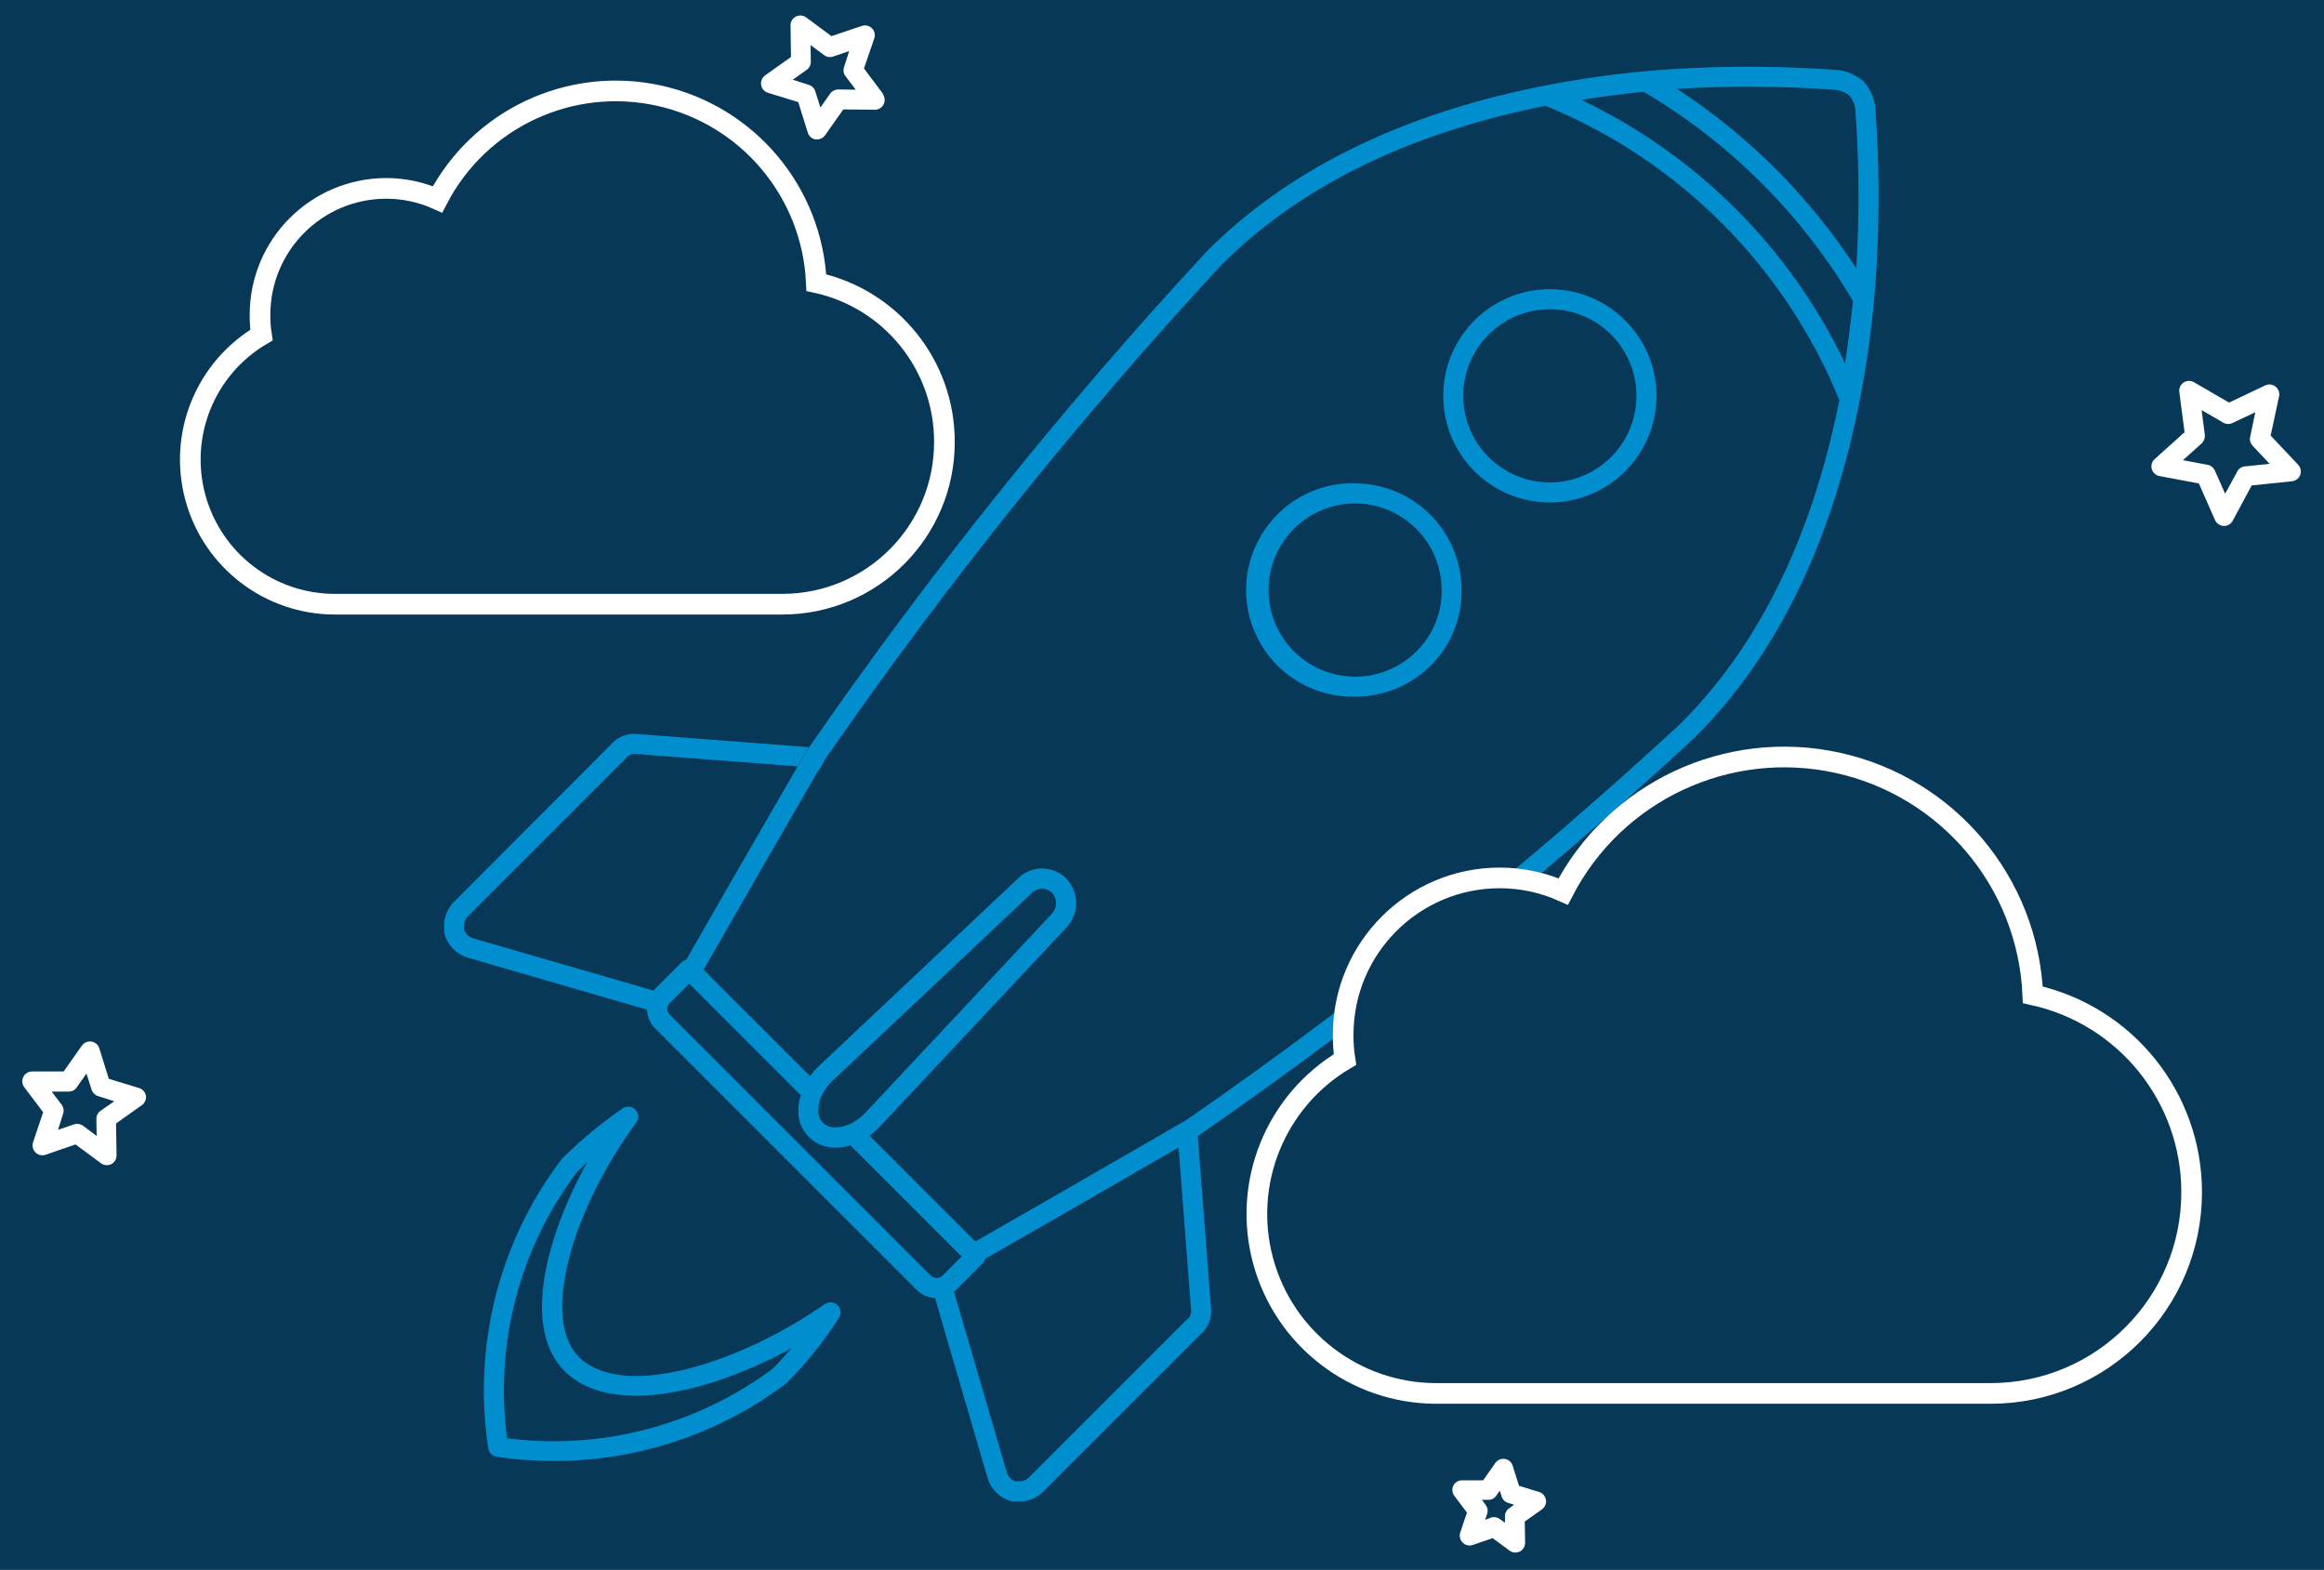
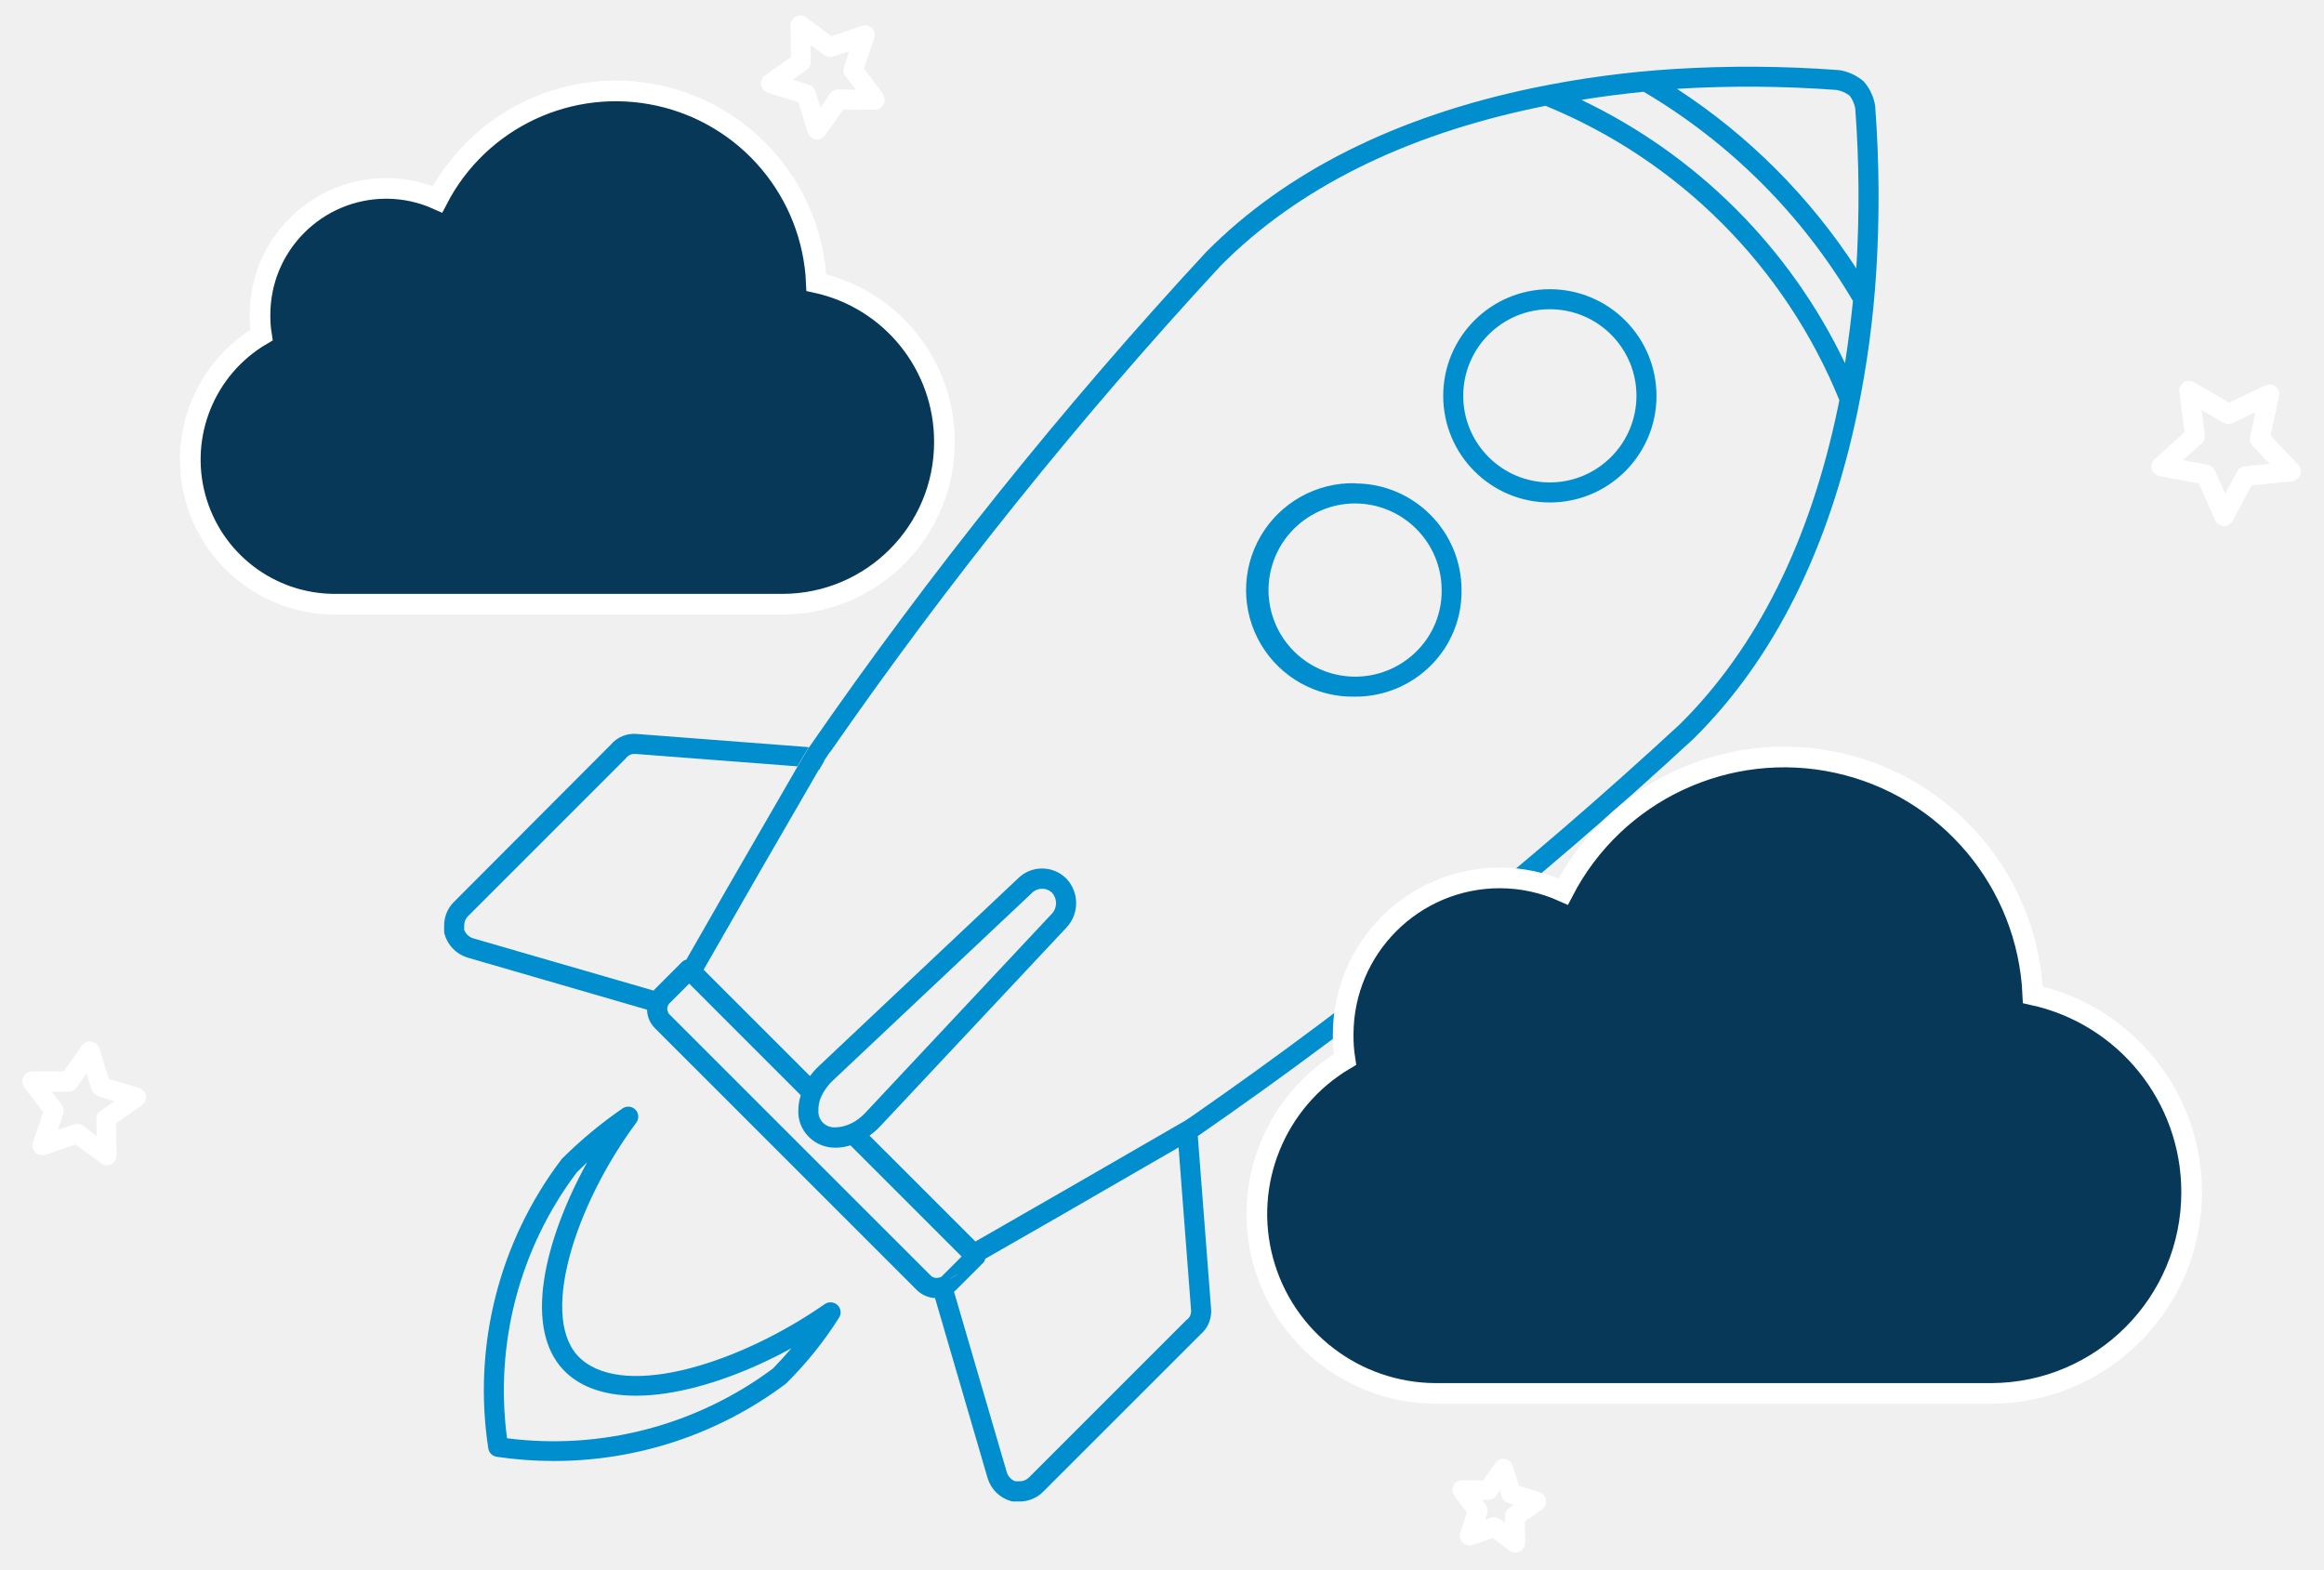
<svg xmlns="http://www.w3.org/2000/svg" id="Layer_1" data-name="Layer 1" viewBox="0 0 450 304">
  <defs>
    <style>.cls-1,
    .cls-4,.cls-5{fill:#073857;}
    .cls-2{fill:#fff;}
    .cls-3{fill:#008ecf;}
    .cls-4{stroke:#fff;stroke-miterlimit:10;stroke-width:4px;}
    .cls-5{stroke:#fff;stroke-miterlimit:10;stroke-width:4px;}
    .cls-3 {
      animation: 1500ms linear 0s infinite normal forwards running cls-3;
      transform-box: fill-box;
      transform-origin: 50% 50%;
      transform: translateX(0px) translateY(0px);
    }
    @keyframes cls-3 {
      0% {
        transform: translateX(0px) translateY(0px);
      }
      25% {
        transform: translateX(0px) translateY(4px);
      }
      50% {
        transform: translateX(0px) translateY(8px);
      }
      100% {
        transform: translateX(0px) translateY(0px);
      }
    }
    .cls-4 {
      animation: 3000ms linear 0s infinite normal forwards running cls-4;
      transform-box: fill-box;
      transform-origin: 50% 50%;
      transform: translateX(0px) translateY(0px);
    }
    @keyframes cls-4 {
      0% {
        transform: translateX(0) translateY(0px);
      }
      20% {
        transform: translateX(0) translateY(1px);
      }
      40% {
        transform: translateX(0) translateY(2px);
      }
      60% {
        transform: translateX(0) translateY(3px);
      }
      80% {
        transform: translateX(0) translateY(2px);
      }
      90% {
        transform: translateX(0) translateY(1px);
      }
      100% {
        transform: translateX(0) translateY(0px);
      }
    }
    .cls-5 {
      animation: 3000ms linear -0.5s infinite normal forwards running cls-5;
      transform-box: fill-box;
      transform-origin: 50% 50%;
      transform: translateX(0px) translateY(0px);
    }
    @keyframes cls-5 {
       0% {
        transform: translateX(0) translateY(0px);
      }
      20% {
        transform: translateX(0) translateY(1px);
      }
      40% {
        transform: translateX(0) translateY(2px);
      }
      60% {
        transform: translateX(0) translateY(3px);
      }
      80% {
        transform: translateX(0) translateY(2px);
      }
      90% {
        transform: translateX(0) translateY(1px);
      }
      100% {
        transform: translateX(0) translateY(0px);
      }
    }
    </style>
  </defs>
-   <rect class="cls-1" width="450" height="304" />
+   <rect fill="none" width="450" height="304" />
  <path class="cls-2" d="M165.16,13.62l2.28-6.77-6.76,2.31L155,4.9l.11,7.14-5.82,4.14,6.82,2.1,2.14,6.81,4.11-5.84,7.13.08Zm-4.41,4.54-1.89,2.68-1-3.13a1.87,1.87,0,0,0-1.25-1.25l-3.14-1,2.68-1.9A1.89,1.89,0,0,0,157,12l-.05-3.27,2.63,1.95a1.89,1.89,0,0,0,1.75.27l3.1-1.06-1,3.11a1.89,1.89,0,0,0,.28,1.75l2,2.62-3.27,0A1.94,1.94,0,0,0,160.75,18.16Zm10.22,0-3.68-4.91,2-5.82a1.9,1.9,0,0,0-2.42-2.41L161,7l-4.93-3.65a1.9,1.9,0,0,0-3,1.55l.09,6.14-5,3.55a1.91,1.91,0,0,0,.54,3.38l5.87,1.8,1.83,5.86A1.91,1.91,0,0,0,157.91,27a1.36,1.36,0,0,0,.29,0,1.92,1.92,0,0,0,1.56-.81l3.53-5,6.13.06h0a1.9,1.9,0,0,0,1.53-3Zm-8.64-.84a1.94,1.94,0,0,0-1.58.81l-1.89,2.68-1-3.13a1.87,1.87,0,0,0-1.25-1.25l-3.14-1,2.68-1.9A1.89,1.89,0,0,0,157,12l-.05-3.27,2.63,1.95a1.89,1.89,0,0,0,1.75.27l3.1-1.06-1,3.11a1.89,1.89,0,0,0,.28,1.75l2,2.62ZM437.56,85l1.84-8.58-7.93,3.76-7.58-4.4L425,84.42l-6.53,5.86,8.62,1.62,3.54,8,4.21-7.7,8.72-.89Zm-2.9,5.38a1.89,1.89,0,0,0-1.48,1l-2.36,4.31-2-4.49a1.92,1.92,0,0,0-1.39-1.1l-4.83-.91,3.66-3.28a1.9,1.9,0,0,0,.62-1.66l-.63-4.87,4.25,2.47a1.91,1.91,0,0,0,1.77.07l4.43-2.1-1,4.8a1.9,1.9,0,0,0,.48,1.7l3.37,3.58ZM445,90l-5.33-5.65,1.63-7.6a1.91,1.91,0,0,0-2.68-2.12l-7,3.33-6.72-3.9A1.9,1.9,0,0,0,422,76l1,7.7-5.78,5.19a1.9,1.9,0,0,0,.91,3.29l7.64,1.44,3.14,7.1a1.92,1.92,0,0,0,1.66,1.13h.08a1.89,1.89,0,0,0,1.67-1L436,94l7.73-.8A1.9,1.9,0,0,0,445,90Zm-11.78,1.29-2.36,4.31-2-4.49a1.92,1.92,0,0,0-1.39-1.1l-4.83-.91,3.66-3.28a1.9,1.9,0,0,0,.62-1.66l-.63-4.87,4.25,2.47a1.91,1.91,0,0,0,1.77.07l4.43-2.1-1,4.8a1.9,1.9,0,0,0,.48,1.7l3.37,3.58-4.88.5A1.89,1.89,0,0,0,433.18,91.31ZM26.38,212.52l-6.82-2.1-2.15-6.8-4.1,5.84-7.13-.07,4.29,5.71L8.2,221.87,15,219.55l5.73,4.25-.11-7.14Zm-7.72,4.17.06,3.28L16.08,218a1.93,1.93,0,0,0-1.75-.27l-3.1,1.06,1-3.11A1.93,1.93,0,0,0,12,214l-2-2.62,3.28,0a1.81,1.81,0,0,0,1.57-.81l1.89-2.68,1,3.13A1.94,1.94,0,0,0,19,212.25l3.13,1-2.67,1.9A1.91,1.91,0,0,0,18.66,216.69Zm9.6-4.48a1.89,1.89,0,0,0-1.32-1.51l-5.87-1.8L19.23,203a1.91,1.91,0,0,0-3.38-.52l-3.52,5-6.14,0h0a1.91,1.91,0,0,0-1.53,3l3.69,4.9-1.95,5.82a1.91,1.91,0,0,0,2.43,2.41l5.8-2,4.93,3.65a1.89,1.89,0,0,0,1.13.37,2,2,0,0,0,.88-.21,1.91,1.91,0,0,0,1-1.72l-.1-6.14,5-3.56A1.9,1.9,0,0,0,28.26,212.21Zm-8.8,2.9a1.91,1.91,0,0,0-.8,1.58l.06,3.28L16.08,218a1.93,1.93,0,0,0-1.75-.27l-3.1,1.06,1-3.11A1.93,1.93,0,0,0,12,214l-2-2.62,3.28,0a1.81,1.81,0,0,0,1.57-.81l1.89-2.68,1,3.13A1.94,1.94,0,0,0,19,212.25l3.13,1Zm278,75.62-4.85-1.48-1.52-4.84-2.91,4.15-5.08-.05,3.05,4.06-1.61,4.81,4.8-1.65,4.08,3-.09-5.07Zm-5.23,1.4a1.89,1.89,0,0,0-.8,1.58l0,1.21-1-.72a1.93,1.93,0,0,0-1.75-.27l-1.15.39.39-1.15a1.9,1.9,0,0,0-.29-1.75l-.72-1h1.21a1.75,1.75,0,0,0,1.58-.81l.69-1,.37,1.16a1.88,1.88,0,0,0,1.25,1.25l1.16.35Zm7.11-1.7a1.91,1.91,0,0,0-1.32-1.52l-3.89-1.19-1.22-3.88a1.9,1.9,0,0,0-3.38-.53l-2.34,3.34-4.07,0h0a1.92,1.92,0,0,0-1.7,1,1.94,1.94,0,0,0,.18,2l2.45,3.25-1.3,3.86a1.91,1.91,0,0,0,2.43,2.41l3.85-1.32,3.27,2.42a1.9,1.9,0,0,0,1.13.38,2,2,0,0,0,.88-.21,1.94,1.94,0,0,0,1-1.73l-.07-4.07,3.32-2.36A1.9,1.9,0,0,0,299.35,290.43Zm-11.77,3.89.39-1.15a1.9,1.9,0,0,0-.29-1.75l-.72-1h1.21a1.75,1.75,0,0,0,1.58-.81l.69-1,.37,1.16a1.88,1.88,0,0,0,1.25,1.25l1.16.35-1,.71a1.89,1.89,0,0,0-.8,1.58l0,1.21-1-.72a1.93,1.93,0,0,0-1.75-.27Z" />
  <path class="cls-3" d="M162.16,252.71a2,2,0,0,0-2.45-.19c-16.21,11.32-38.28,18.42-47.14,10.7-8.49-7.4-1.35-29.68,10.65-45.85a1.94,1.94,0,0,0-2.65-2.75,84.88,84.88,0,0,0-11.71,9.72l-.18.21a74,74,0,0,0-14.13,55.93,1.93,1.93,0,0,0,1.64,1.62,76.29,76.29,0,0,0,11,.81A74.77,74.77,0,0,0,152.1,268l.21-.19a72.25,72.25,0,0,0,10.15-12.64A1.93,1.93,0,0,0,162.16,252.71ZM149.67,265a71,71,0,0,1-51.49,13.51A70.18,70.18,0,0,1,111.7,227c.66-.66,1.33-1.3,2-1.94-8.11,14.69-13,32.94-3.7,41.09,9,7.82,27.39,3.6,43.25-5.07Q151.55,263.06,149.67,265ZM184,247.58l.14.49,1.26-1.26Zm-3.66-.46-.34-.34a.38.38,0,0,0,0,.1l.45.45.13-.05A1.66,1.66,0,0,1,180.32,247.12Zm-49.13-54.45h.07a1.09,1.09,0,0,1,.08-.15Zm27.7-46v-.1c-.1.1-.1.19-.2.29l-1-.08-2.15-.16-1.07,1.86,2.14.16,1.66.13.32.32,1-1.74Zm-29.36,49.7a1,1,0,0,1-.16-.2.34.34,0,0,0-.05.12l.37.37.11,0Zm31-50.76a2,2,0,0,0-.94-.83,1.77,1.77,0,0,0-.55-.13,1.87,1.87,0,0,0-1.11.21l-1.33-.1-.22.32-.08.13-.82,1.41-1.07,1.86,2.14.16,1.66.13.32.32,1-1.74.08-.13c.34-.5.69-1,1-1.49Zm101.83-52a20.65,20.65,0,1,0,0,41.29h.1a20.61,20.61,0,0,0,14.63-6.11A20.21,20.21,0,0,0,283,114.25,20.66,20.66,0,0,0,262.4,93.61Zm0,3.88a16.79,16.79,0,0,1,16.77,16.78,16.43,16.43,0,0,1-4.79,11.79,16.79,16.79,0,1,1-12-28.57ZM300.1,56a20.65,20.65,0,1,0,20.65,20.65A20.67,20.67,0,0,0,300.1,56Zm0,37.42a16.77,16.77,0,1,1,16.77-16.77A16.8,16.8,0,0,1,300.1,93.42Zm0-37.42a20.65,20.65,0,1,0,20.65,20.65A20.67,20.67,0,0,0,300.1,56Zm0,37.42a16.77,16.77,0,1,1,16.77-16.77A16.8,16.8,0,0,1,300.1,93.42Zm-37.7.19a20.65,20.65,0,1,0,0,41.29h.1a20.61,20.61,0,0,0,14.63-6.11A20.21,20.21,0,0,0,283,114.25,20.66,20.66,0,0,0,262.4,93.61Zm0,3.88a16.79,16.79,0,0,1,16.77,16.78,16.43,16.43,0,0,1-4.79,11.79,16.79,16.79,0,1,1-12-28.57Zm0-3.88a20.65,20.65,0,1,0,0,41.29h.1a20.61,20.61,0,0,0,14.63-6.11A20.21,20.21,0,0,0,283,114.25,20.66,20.66,0,0,0,262.4,93.61Zm0,3.88a16.79,16.79,0,0,1,16.77,16.78,16.43,16.43,0,0,1-4.79,11.79,16.79,16.79,0,1,1-12-28.57ZM300.1,56a20.65,20.65,0,1,0,20.65,20.65A20.67,20.67,0,0,0,300.1,56Zm0,37.42a16.77,16.77,0,1,1,16.77-16.77A16.8,16.8,0,0,1,300.1,93.42Zm0-37.42a20.65,20.65,0,1,0,20.65,20.65A20.67,20.67,0,0,0,300.1,56Zm0,37.42a16.77,16.77,0,1,1,16.77-16.77A16.8,16.8,0,0,1,300.1,93.42Zm-37.7.19a20.65,20.65,0,1,0,0,41.29h.1a20.61,20.61,0,0,0,14.63-6.11A20.21,20.21,0,0,0,283,114.25,20.66,20.66,0,0,0,262.4,93.61Zm0,3.88a16.79,16.79,0,0,1,16.77,16.78,16.43,16.43,0,0,1-4.79,11.79,16.79,16.79,0,1,1-12-28.57Zm0-3.88a20.65,20.65,0,1,0,0,41.29h.1a20.61,20.61,0,0,0,14.63-6.11A20.21,20.21,0,0,0,283,114.25,20.66,20.66,0,0,0,262.4,93.61Zm0,3.88a16.79,16.79,0,0,1,16.77,16.78,16.43,16.43,0,0,1-4.79,11.79,16.79,16.79,0,1,1-12-28.57ZM300.1,56a20.65,20.65,0,1,0,20.65,20.65A20.67,20.67,0,0,0,300.1,56Zm0,37.42a16.77,16.77,0,1,1,16.77-16.77A16.8,16.8,0,0,1,300.1,93.42Zm0-37.42a20.65,20.65,0,1,0,20.65,20.65A20.67,20.67,0,0,0,300.1,56Zm0,37.42a16.77,16.77,0,1,1,16.77-16.77A16.8,16.8,0,0,1,300.1,93.42Zm-37.7.19a20.65,20.65,0,1,0,0,41.29h.1a20.61,20.61,0,0,0,14.63-6.11A20.21,20.21,0,0,0,283,114.25,20.66,20.66,0,0,0,262.4,93.61Zm0,3.88a16.79,16.79,0,0,1,16.77,16.78,16.43,16.43,0,0,1-4.79,11.79,16.79,16.79,0,1,1-12-28.57Zm0-3.88a20.65,20.65,0,1,0,0,41.29h.1a20.61,20.61,0,0,0,14.63-6.11A20.21,20.21,0,0,0,283,114.25,20.66,20.66,0,0,0,262.4,93.61Zm0,3.88a16.79,16.79,0,0,1,16.77,16.78,16.43,16.43,0,0,1-4.79,11.79,16.79,16.79,0,1,1-12-28.57ZM300.1,56a20.65,20.65,0,1,0,20.65,20.65A20.67,20.67,0,0,0,300.1,56Zm0,37.42a16.77,16.77,0,1,1,16.77-16.77A16.8,16.8,0,0,1,300.1,93.42Zm0-37.42a20.65,20.65,0,1,0,20.65,20.65A20.67,20.67,0,0,0,300.1,56Zm0,37.42a16.77,16.77,0,1,1,16.77-16.77A16.8,16.8,0,0,1,300.1,93.42Zm-37.7.19a20.65,20.65,0,1,0,0,41.29h.1a20.61,20.61,0,0,0,14.63-6.11A20.21,20.21,0,0,0,283,114.25,20.66,20.66,0,0,0,262.4,93.61Zm0,3.88a16.79,16.79,0,0,1,16.77,16.78,16.43,16.43,0,0,1-4.79,11.79,16.79,16.79,0,1,1-12-28.57Zm0-3.88a20.65,20.65,0,1,0,0,41.29h.1a20.61,20.61,0,0,0,14.63-6.11A20.21,20.21,0,0,0,283,114.25,20.66,20.66,0,0,0,262.4,93.61Zm0,3.88a16.79,16.79,0,0,1,16.77,16.78,16.43,16.43,0,0,1-4.79,11.79,16.79,16.79,0,1,1-12-28.57ZM300.1,56a20.65,20.65,0,1,0,20.65,20.65A20.67,20.67,0,0,0,300.1,56Zm0,37.42a16.77,16.77,0,1,1,16.77-16.77A16.8,16.8,0,0,1,300.1,93.42Zm0-37.42a20.65,20.65,0,1,0,20.65,20.65A20.67,20.67,0,0,0,300.1,56Zm0,37.42a16.77,16.77,0,1,1,16.77-16.77A16.8,16.8,0,0,1,300.1,93.42Zm-37.7.19a20.65,20.65,0,1,0,0,41.29h.1a20.61,20.61,0,0,0,14.63-6.11A20.21,20.21,0,0,0,283,114.25,20.66,20.66,0,0,0,262.4,93.61Zm0,3.88a16.79,16.79,0,0,1,16.77,16.78,16.43,16.43,0,0,1-4.79,11.79,16.79,16.79,0,1,1-12-28.57Zm0-3.88a20.65,20.65,0,1,0,0,41.29h.1a20.61,20.61,0,0,0,14.63-6.11A20.21,20.21,0,0,0,283,114.25,20.66,20.66,0,0,0,262.4,93.61Zm0,3.88a16.79,16.79,0,0,1,16.77,16.78,16.43,16.43,0,0,1-4.79,11.79,16.79,16.79,0,1,1-12-28.57ZM300.1,56a20.65,20.65,0,1,0,20.65,20.65A20.67,20.67,0,0,0,300.1,56Zm0,37.42a16.77,16.77,0,1,1,16.77-16.77A16.8,16.8,0,0,1,300.1,93.42Zm0-37.42a20.65,20.65,0,1,0,20.65,20.65A20.67,20.67,0,0,0,300.1,56Zm0,37.42a16.77,16.77,0,1,1,16.77-16.77A16.8,16.8,0,0,1,300.1,93.42Zm-37.7.19a20.65,20.65,0,1,0,0,41.29h.1a20.61,20.61,0,0,0,14.63-6.11A20.21,20.21,0,0,0,283,114.25,20.66,20.66,0,0,0,262.4,93.61Zm0,3.88a16.79,16.79,0,0,1,16.77,16.78,16.43,16.43,0,0,1-4.79,11.79,16.79,16.79,0,1,1-12-28.57Zm0-3.88a20.65,20.65,0,1,0,0,41.29h.1a20.61,20.61,0,0,0,14.63-6.11A20.21,20.21,0,0,0,283,114.25,20.66,20.66,0,0,0,262.4,93.61Zm0,3.88a16.79,16.79,0,0,1,16.77,16.78,16.43,16.43,0,0,1-4.79,11.79,16.79,16.79,0,1,1-12-28.57ZM300.1,56a20.65,20.65,0,1,0,20.65,20.65A20.67,20.67,0,0,0,300.1,56Zm0,37.42a16.77,16.77,0,1,1,16.77-16.77A16.8,16.8,0,0,1,300.1,93.42Zm0-37.42a20.65,20.65,0,1,0,20.65,20.65A20.67,20.67,0,0,0,300.1,56Zm0,37.42a16.77,16.77,0,1,1,16.77-16.77A16.8,16.8,0,0,1,300.1,93.42Zm-37.7.19a20.65,20.65,0,1,0,0,41.29h.1a20.61,20.61,0,0,0,14.63-6.11A20.21,20.21,0,0,0,283,114.25,20.66,20.66,0,0,0,262.4,93.61Zm0,3.88a16.79,16.79,0,0,1,16.77,16.78,16.43,16.43,0,0,1-4.79,11.79,16.79,16.79,0,1,1-12-28.57Zm0-3.88a20.65,20.65,0,1,0,0,41.29h.1a20.61,20.61,0,0,0,14.63-6.11A20.21,20.21,0,0,0,283,114.25,20.66,20.66,0,0,0,262.4,93.61Zm0,3.88a16.79,16.79,0,0,1,16.77,16.78,16.43,16.43,0,0,1-4.79,11.79,16.79,16.79,0,1,1-12-28.57ZM300.1,56a20.65,20.65,0,1,0,20.65,20.65A20.67,20.67,0,0,0,300.1,56Zm0,37.42a16.77,16.77,0,1,1,16.77-16.77A16.8,16.8,0,0,1,300.1,93.42Zm0-37.42a20.65,20.65,0,1,0,20.65,20.65A20.67,20.67,0,0,0,300.1,56Zm0,37.42a16.77,16.77,0,1,1,16.77-16.77A16.8,16.8,0,0,1,300.1,93.42Zm-37.7.19a20.65,20.65,0,1,0,0,41.29h.1a20.61,20.61,0,0,0,14.63-6.11A20.21,20.21,0,0,0,283,114.25,20.66,20.66,0,0,0,262.4,93.61Zm0,3.88a16.79,16.79,0,0,1,16.77,16.78,16.43,16.43,0,0,1-4.79,11.79,16.79,16.79,0,1,1-12-28.57Zm0-3.88a20.65,20.65,0,1,0,0,41.29h.1a20.61,20.61,0,0,0,14.63-6.11A20.21,20.21,0,0,0,283,114.25,20.66,20.66,0,0,0,262.4,93.61Zm0,3.88a16.79,16.79,0,0,1,16.77,16.78,16.43,16.43,0,0,1-4.79,11.79,16.79,16.79,0,1,1-12-28.57ZM300.1,56a20.65,20.65,0,1,0,20.65,20.65A20.67,20.67,0,0,0,300.1,56Zm0,37.42a16.77,16.77,0,1,1,16.77-16.77A16.8,16.8,0,0,1,300.1,93.42Zm0-37.42a20.65,20.65,0,1,0,20.65,20.65A20.67,20.67,0,0,0,300.1,56Zm0,37.42a16.77,16.77,0,1,1,16.77-16.77A16.8,16.8,0,0,1,300.1,93.42Zm-37.7.19a20.65,20.65,0,1,0,0,41.29h.1a20.61,20.61,0,0,0,14.63-6.11A20.21,20.21,0,0,0,283,114.25,20.66,20.66,0,0,0,262.4,93.61Zm0,3.88a16.79,16.79,0,0,1,16.77,16.78,16.43,16.43,0,0,1-4.79,11.79,16.79,16.79,0,1,1-12-28.57Zm0-3.88a20.65,20.65,0,1,0,0,41.29h.1a20.61,20.61,0,0,0,14.63-6.11A20.21,20.21,0,0,0,283,114.25,20.66,20.66,0,0,0,262.4,93.61Zm0,3.88a16.79,16.79,0,0,1,16.77,16.78,16.43,16.43,0,0,1-4.79,11.79,16.79,16.79,0,1,1-12-28.57ZM300.1,56a20.65,20.65,0,1,0,20.65,20.65A20.67,20.67,0,0,0,300.1,56Zm0,37.42a16.77,16.77,0,1,1,16.77-16.77A16.8,16.8,0,0,1,300.1,93.42Zm0-37.42a20.65,20.65,0,1,0,20.65,20.65A20.67,20.67,0,0,0,300.1,56Zm0,37.42a16.77,16.77,0,1,1,16.77-16.77A16.8,16.8,0,0,1,300.1,93.42Zm-37.7.19a20.65,20.65,0,1,0,0,41.29h.1a20.61,20.61,0,0,0,14.63-6.11A20.21,20.21,0,0,0,283,114.25,20.66,20.66,0,0,0,262.4,93.61Zm0,3.88a16.79,16.79,0,0,1,16.77,16.78,16.43,16.43,0,0,1-4.79,11.79,16.79,16.79,0,1,1-12-28.57Zm0-3.88a20.65,20.65,0,1,0,0,41.29h.1a20.61,20.61,0,0,0,14.63-6.11A20.21,20.21,0,0,0,283,114.25,20.66,20.66,0,0,0,262.4,93.61Zm0,3.88a16.79,16.79,0,0,1,16.77,16.78,16.43,16.43,0,0,1-4.79,11.79,16.79,16.79,0,1,1-12-28.57ZM300.1,56a20.65,20.65,0,1,0,20.65,20.65A20.67,20.67,0,0,0,300.1,56Zm0,37.42a16.77,16.77,0,1,1,16.77-16.77A16.8,16.8,0,0,1,300.1,93.42Zm0-37.42a20.65,20.65,0,1,0,20.65,20.65A20.67,20.67,0,0,0,300.1,56Zm0,37.42a16.77,16.77,0,1,1,16.77-16.77A16.8,16.8,0,0,1,300.1,93.42Zm-37.7.19a20.65,20.65,0,1,0,0,41.29h.1a20.61,20.61,0,0,0,14.63-6.11A20.21,20.21,0,0,0,283,114.25,20.66,20.66,0,0,0,262.4,93.61Zm0,3.88a16.79,16.79,0,0,1,16.77,16.78,16.43,16.43,0,0,1-4.79,11.79,16.79,16.79,0,1,1-12-28.57Zm0-3.88a20.65,20.65,0,1,0,0,41.29h.1a20.61,20.61,0,0,0,14.63-6.11A20.21,20.21,0,0,0,283,114.25,20.66,20.66,0,0,0,262.4,93.61Zm0,3.88a16.79,16.79,0,0,1,16.77,16.78,16.43,16.43,0,0,1-4.79,11.79,16.79,16.79,0,1,1-12-28.57ZM300.1,56a20.65,20.65,0,1,0,20.65,20.65A20.67,20.67,0,0,0,300.1,56Zm0,37.42a16.77,16.77,0,1,1,16.77-16.77A16.8,16.8,0,0,1,300.1,93.42ZM160.57,145.57a2,2,0,0,0-.94-.83,1.77,1.77,0,0,0-.55-.13L158,146.14l-.34.6c-.25.42-.62,1-1.08,1.86l1.66.13.32.32,1-1.74.08-.13c.34-.5.69-1,1-1.49Zm101.83-52a20.65,20.65,0,1,0,0,41.29h.1a20.61,20.61,0,0,0,14.63-6.11A20.21,20.21,0,0,0,283,114.25,20.66,20.66,0,0,0,262.4,93.61Zm0,3.88a16.79,16.79,0,0,1,16.77,16.78,16.43,16.43,0,0,1-4.79,11.79,16.79,16.79,0,1,1-12-28.57ZM300.1,56a20.65,20.65,0,1,0,20.65,20.65A20.67,20.67,0,0,0,300.1,56Zm0,37.42a16.77,16.77,0,1,1,16.77-16.77A16.8,16.8,0,0,1,300.1,93.42Zm0-37.42a20.65,20.65,0,1,0,20.65,20.65A20.67,20.67,0,0,0,300.1,56Zm0,37.42a16.77,16.77,0,1,1,16.77-16.77A16.8,16.8,0,0,1,300.1,93.42Zm-37.7.19a20.65,20.65,0,1,0,0,41.29h.1a20.61,20.61,0,0,0,14.63-6.11A20.21,20.21,0,0,0,283,114.25,20.66,20.66,0,0,0,262.4,93.61Zm0,3.88a16.79,16.79,0,0,1,16.77,16.78,16.43,16.43,0,0,1-4.79,11.79,16.79,16.79,0,1,1-12-28.57Zm0-3.88a20.65,20.65,0,1,0,0,41.29h.1a20.61,20.61,0,0,0,14.63-6.11A20.21,20.21,0,0,0,283,114.25,20.66,20.66,0,0,0,262.4,93.61Zm0,3.88a16.79,16.79,0,0,1,16.77,16.78,16.43,16.43,0,0,1-4.79,11.79,16.79,16.79,0,1,1-12-28.57ZM300.1,56a20.65,20.65,0,1,0,20.65,20.65A20.67,20.67,0,0,0,300.1,56Zm0,37.42a16.77,16.77,0,1,1,16.77-16.77A16.8,16.8,0,0,1,300.1,93.42Zm0-37.42a20.65,20.65,0,1,0,20.65,20.65A20.67,20.67,0,0,0,300.1,56Zm0,37.42a16.77,16.77,0,1,1,16.77-16.77A16.8,16.8,0,0,1,300.1,93.42Zm-37.7.19a20.65,20.65,0,1,0,0,41.29h.1a20.61,20.61,0,0,0,14.63-6.11A20.21,20.21,0,0,0,283,114.25,20.66,20.66,0,0,0,262.4,93.61Zm0,3.88a16.79,16.79,0,0,1,16.77,16.78,16.43,16.43,0,0,1-4.79,11.79,16.79,16.79,0,1,1-12-28.57Zm0-3.88a20.65,20.65,0,1,0,0,41.29h.1a20.61,20.61,0,0,0,14.63-6.11A20.21,20.21,0,0,0,283,114.25,20.66,20.66,0,0,0,262.4,93.61Zm0,3.88a16.79,16.79,0,0,1,16.77,16.78,16.43,16.43,0,0,1-4.79,11.79,16.79,16.79,0,1,1-12-28.57ZM300.1,56a20.65,20.65,0,1,0,20.65,20.65A20.67,20.67,0,0,0,300.1,56Zm0,37.42a16.77,16.77,0,1,1,16.77-16.77A16.8,16.8,0,0,1,300.1,93.42Zm0-37.42a20.65,20.65,0,1,0,20.65,20.65A20.67,20.67,0,0,0,300.1,56Zm0,37.42a16.77,16.77,0,1,1,16.77-16.77A16.8,16.8,0,0,1,300.1,93.42Zm-37.7.19a20.65,20.65,0,1,0,0,41.29h.1a20.61,20.61,0,0,0,14.63-6.11A20.21,20.21,0,0,0,283,114.25,20.66,20.66,0,0,0,262.4,93.61Zm0,3.88a16.79,16.79,0,0,1,16.77,16.78,16.43,16.43,0,0,1-4.79,11.79,16.79,16.79,0,1,1-12-28.57Zm0-3.88a20.65,20.65,0,1,0,0,41.29h.1a20.61,20.61,0,0,0,14.63-6.11A20.21,20.21,0,0,0,283,114.25,20.66,20.66,0,0,0,262.4,93.61Zm0,3.88a16.79,16.79,0,0,1,16.77,16.78,16.43,16.43,0,0,1-4.79,11.79,16.79,16.79,0,1,1-12-28.57ZM300.1,56a20.65,20.65,0,1,0,20.65,20.65A20.67,20.67,0,0,0,300.1,56Zm0,37.42a16.77,16.77,0,1,1,16.77-16.77A16.8,16.8,0,0,1,300.1,93.42Zm0-37.42a20.65,20.65,0,1,0,20.65,20.65A20.67,20.67,0,0,0,300.1,56Zm0,37.42a16.77,16.77,0,1,1,16.77-16.77A16.8,16.8,0,0,1,300.1,93.42Zm-37.7.19a20.65,20.65,0,1,0,0,41.29h.1a20.61,20.61,0,0,0,14.63-6.11A20.21,20.21,0,0,0,283,114.25,20.66,20.66,0,0,0,262.4,93.61Zm0,3.88a16.79,16.79,0,0,1,16.77,16.78,16.43,16.43,0,0,1-4.79,11.79,16.79,16.79,0,1,1-12-28.57Zm0-3.88a20.65,20.65,0,1,0,0,41.29h.1a20.61,20.61,0,0,0,14.63-6.11A20.21,20.21,0,0,0,283,114.25,20.66,20.66,0,0,0,262.4,93.61Zm0,3.88a16.79,16.79,0,0,1,16.77,16.78,16.43,16.43,0,0,1-4.79,11.79,16.79,16.79,0,1,1-12-28.57ZM300.1,56a20.65,20.65,0,1,0,20.65,20.65A20.67,20.67,0,0,0,300.1,56Zm0,37.42a16.77,16.77,0,1,1,16.77-16.77A16.8,16.8,0,0,1,300.1,93.42Zm0-37.42a20.65,20.65,0,1,0,20.65,20.65A20.67,20.67,0,0,0,300.1,56Zm0,37.42a16.77,16.77,0,1,1,16.77-16.77A16.8,16.8,0,0,1,300.1,93.42Zm-37.7.19a20.65,20.65,0,1,0,0,41.29h.1a20.61,20.61,0,0,0,14.63-6.11A20.21,20.21,0,0,0,283,114.25,20.66,20.66,0,0,0,262.4,93.61Zm0,3.88a16.79,16.79,0,0,1,16.77,16.78,16.43,16.43,0,0,1-4.79,11.79,16.79,16.79,0,1,1-12-28.57Zm0-3.88a20.65,20.65,0,1,0,0,41.29h.1a20.61,20.61,0,0,0,14.63-6.11A20.21,20.21,0,0,0,283,114.25,20.66,20.66,0,0,0,262.4,93.61Zm0,3.88a16.79,16.79,0,0,1,16.77,16.78,16.43,16.43,0,0,1-4.79,11.79,16.79,16.79,0,1,1-12-28.57ZM300.1,56a20.65,20.65,0,1,0,20.65,20.65A20.67,20.67,0,0,0,300.1,56Zm0,37.42a16.77,16.77,0,1,1,16.77-16.77A16.8,16.8,0,0,1,300.1,93.42Zm0-37.42a20.65,20.65,0,1,0,20.65,20.65A20.67,20.67,0,0,0,300.1,56Zm0,37.42a16.77,16.77,0,1,1,16.77-16.77A16.8,16.8,0,0,1,300.1,93.42Zm-37.7.19a20.65,20.65,0,1,0,0,41.29h.1a20.61,20.61,0,0,0,14.63-6.11A20.21,20.21,0,0,0,283,114.25,20.66,20.66,0,0,0,262.4,93.61Zm0,3.88a16.79,16.79,0,0,1,16.77,16.78,16.43,16.43,0,0,1-4.79,11.79,16.79,16.79,0,1,1-12-28.57Zm0-3.88a20.65,20.65,0,1,0,0,41.29h.1a20.61,20.61,0,0,0,14.63-6.11A20.21,20.21,0,0,0,283,114.25,20.66,20.66,0,0,0,262.4,93.61Zm0,3.88a16.79,16.79,0,0,1,16.77,16.78,16.43,16.43,0,0,1-4.79,11.79,16.79,16.79,0,1,1-12-28.57ZM300.1,56a20.65,20.65,0,1,0,20.65,20.65A20.67,20.67,0,0,0,300.1,56Zm0,37.42a16.77,16.77,0,1,1,16.77-16.77A16.8,16.8,0,0,1,300.1,93.42Zm0-37.42a20.65,20.65,0,1,0,20.65,20.65A20.67,20.67,0,0,0,300.1,56Zm0,37.42a16.77,16.77,0,1,1,16.77-16.77A16.8,16.8,0,0,1,300.1,93.42Zm-37.7.19a20.65,20.65,0,1,0,0,41.29h.1a20.61,20.61,0,0,0,14.63-6.11A20.21,20.21,0,0,0,283,114.25,20.66,20.66,0,0,0,262.4,93.61Zm0,3.88a16.79,16.79,0,0,1,16.77,16.78,16.43,16.43,0,0,1-4.79,11.79,16.79,16.79,0,1,1-12-28.57ZM180.32,247.12,129.8,196.6l-.27-.27a1,1,0,0,1-.16-.2.34.34,0,0,0-.05.12l19.87,19.87,5.63,5.62.09.1,25,25,.45.45.13-.05A1.66,1.66,0,0,1,180.32,247.12ZM262.4,93.61a20.65,20.65,0,1,0,0,41.29h.1a20.61,20.61,0,0,0,14.63-6.11A20.21,20.21,0,0,0,283,114.25,20.66,20.66,0,0,0,262.4,93.61Zm0,3.88a16.79,16.79,0,0,1,16.77,16.78,16.43,16.43,0,0,1-4.79,11.79,16.79,16.79,0,1,1-12-28.57ZM300.1,56a20.65,20.65,0,1,0,20.65,20.65A20.67,20.67,0,0,0,300.1,56Zm0,37.42a16.77,16.77,0,1,1,16.77-16.77A16.8,16.8,0,0,1,300.1,93.42Zm0-37.42a20.65,20.65,0,1,0,20.65,20.65A20.67,20.67,0,0,0,300.1,56Zm0,37.42a16.77,16.77,0,1,1,16.77-16.77A16.8,16.8,0,0,1,300.1,93.42Zm-37.7.19a20.65,20.65,0,1,0,0,41.29h.1a20.61,20.61,0,0,0,14.63-6.11A20.21,20.21,0,0,0,283,114.25,20.66,20.66,0,0,0,262.4,93.61Zm0,3.88a16.79,16.79,0,0,1,16.77,16.78,16.43,16.43,0,0,1-4.79,11.79,16.79,16.79,0,1,1-12-28.57Zm0-3.88a20.65,20.65,0,1,0,0,41.29h.1a20.61,20.61,0,0,0,14.63-6.11A20.21,20.21,0,0,0,283,114.25,20.66,20.66,0,0,0,262.4,93.61Zm0,3.88a16.79,16.79,0,0,1,16.77,16.78,16.43,16.43,0,0,1-4.79,11.79,16.79,16.79,0,1,1-12-28.57ZM300.1,56a20.65,20.65,0,1,0,20.65,20.65A20.67,20.67,0,0,0,300.1,56Zm0,37.42a16.77,16.77,0,1,1,16.77-16.77A16.8,16.8,0,0,1,300.1,93.42Zm0-37.42a20.65,20.65,0,1,0,20.65,20.65A20.67,20.67,0,0,0,300.1,56Zm0,37.42a16.77,16.77,0,1,1,16.77-16.77A16.8,16.8,0,0,1,300.1,93.42Zm-37.7.19a20.65,20.65,0,1,0,0,41.29h.1a20.61,20.61,0,0,0,14.63-6.11A20.21,20.21,0,0,0,283,114.25,20.66,20.66,0,0,0,262.4,93.61Zm0,3.88a16.79,16.79,0,0,1,16.77,16.78,16.43,16.43,0,0,1-4.79,11.79,16.79,16.79,0,1,1-12-28.57Zm0-3.88a20.65,20.65,0,1,0,0,41.29h.1a20.61,20.61,0,0,0,14.63-6.11A20.21,20.21,0,0,0,283,114.25,20.66,20.66,0,0,0,262.4,93.61Zm0,3.88a16.79,16.79,0,0,1,16.77,16.78,16.43,16.43,0,0,1-4.79,11.79,16.79,16.79,0,1,1-12-28.57ZM300.1,56a20.65,20.65,0,1,0,20.65,20.65A20.67,20.67,0,0,0,300.1,56Zm0,37.42a16.77,16.77,0,1,1,16.77-16.77A16.8,16.8,0,0,1,300.1,93.42Zm0-37.42a20.65,20.65,0,1,0,20.65,20.65A20.67,20.67,0,0,0,300.1,56Zm0,37.42a16.77,16.77,0,1,1,16.77-16.77A16.8,16.8,0,0,1,300.1,93.42Zm-37.7.19a20.65,20.65,0,1,0,0,41.29h.1a20.61,20.61,0,0,0,14.63-6.11A20.21,20.21,0,0,0,283,114.25,20.66,20.66,0,0,0,262.4,93.61Zm0,3.88a16.79,16.79,0,0,1,16.77,16.78,16.43,16.43,0,0,1-4.79,11.79,16.79,16.79,0,1,1-12-28.57Zm0-3.88a20.65,20.65,0,1,0,0,41.29h.1a20.61,20.61,0,0,0,14.63-6.11A20.21,20.21,0,0,0,283,114.25,20.66,20.66,0,0,0,262.4,93.61Zm0,3.88a16.79,16.79,0,0,1,16.77,16.78,16.43,16.43,0,0,1-4.79,11.79,16.79,16.79,0,1,1-12-28.57ZM300.1,56a20.65,20.65,0,1,0,20.65,20.65A20.67,20.67,0,0,0,300.1,56Zm0,37.42a16.77,16.77,0,1,1,16.77-16.77A16.8,16.8,0,0,1,300.1,93.42Zm0-37.42a20.65,20.65,0,1,0,20.65,20.65A20.67,20.67,0,0,0,300.1,56Zm0,37.42a16.77,16.77,0,1,1,16.77-16.77A16.8,16.8,0,0,1,300.1,93.42Zm-37.7.19a20.65,20.65,0,1,0,0,41.29h.1a20.61,20.61,0,0,0,14.63-6.11A20.21,20.21,0,0,0,283,114.25,20.66,20.66,0,0,0,262.4,93.61Zm0,3.88a16.79,16.79,0,0,1,16.77,16.78,16.43,16.43,0,0,1-4.79,11.79,16.79,16.79,0,1,1-12-28.57ZM131.19,192.67h.07a1.09,1.09,0,0,1,.08-.15Zm49.13,54.45L129.8,196.6l-.27-.27a1,1,0,0,1-.16-.2.34.34,0,0,0-.05.12l19.87,19.87,5.63,5.62.09.1,25,25,.45.45.13-.05A1.66,1.66,0,0,1,180.32,247.12ZM160.57,145.57a2,2,0,0,0-.94-.83,1.77,1.77,0,0,0-.55-.13,1.87,1.87,0,0,0-1.11.21l-1.33-.1-.22.32-.08.13-.82,1.41-1.07,1.86,2.14.16,1.66.13.32.32,1-1.74.08-.13c.34-.5.69-1,1-1.49ZM363.1,20.68s0-.09,0-.13A9.46,9.46,0,0,0,361,15.91a2.37,2.37,0,0,0-.28-.27,9.48,9.48,0,0,0-4.63-2.07H356a233.92,233.92,0,0,0-32-.2A193.3,193.3,0,0,0,297,17c-26.63,5.54-48,16.22-63.44,31.79a867.85,867.85,0,0,0-76.91,95.94l1.33.1a1.87,1.87,0,0,1,1.11-.21,1.77,1.77,0,0,1,.55.13,2,2,0,0,1,.94.83l.12.12a864.55,864.55,0,0,1,75.65-94.23c14.89-15,35.56-25.29,61.44-30.68l1.48-.3a104,104,0,0,1,56.89,57c-.09.46-.18.92-.28,1.38-5.4,26-15.72,46.65-30.62,61.39A874.63,874.63,0,0,1,231,216l-1.49,1-.13.08-1.74,1c-12.61,7.3-28.79,16.63-38.77,22.33l-20.51-20.51a13.92,13.92,0,0,0,2.06-1.79l36.15-38.57a6.9,6.9,0,0,0,0-9.31l-.07-.07-.14-.14a6.61,6.61,0,0,0-9.25.09l-38.48,36.26a14.3,14.3,0,0,0-1.79,2L141,192.54l-2.76-2.76-2-2c5.7-10,15-26.15,22.33-38.77l-.32-.32-1.66-.13-2.14-.16c-11.16,19.26-17.71,30.65-21.56,37.43a1.84,1.84,0,0,0-.87.48l-5.28,5.29a1.24,1.24,0,0,0-.18.22L91.62,181.7a2.73,2.73,0,0,1-1.74-1.64v-.77a2.55,2.55,0,0,1,.69-1.83l30.53-30.53a.86.86,0,0,0,.13-.14A2,2,0,0,1,123,146h.13l31.28,2.4,1.07-1.86.82-1.41.08-.13.22-.32-33.12-2.54a5.9,5.9,0,0,0-5.22,2.07L87.83,174.72A6.39,6.39,0,0,0,86,179.29v1.07a1.73,1.73,0,0,0,.07.5,6.63,6.63,0,0,0,4.43,4.56l34.79,10.1a5.2,5.2,0,0,0,1.5,3.56l50.84,50.83a5.45,5.45,0,0,0,3.42,1.45l10.2,34.93a6.61,6.61,0,0,0,4.55,4.4,2.07,2.07,0,0,0,.5.06h1.06a6.39,6.39,0,0,0,4.57-1.83l30.48-30.47a5.92,5.92,0,0,0,2.07-5.32L231.93,220a877.12,877.12,0,0,0,96-76.95c15.5-15.33,26.18-36.66,31.75-63.4a194.4,194.4,0,0,0,3.62-27A233.9,233.9,0,0,0,363.1,20.68ZM158.74,213.07a8.48,8.48,0,0,1,.89-1.85,10.43,10.43,0,0,1,1.65-2l38.52-36.29a2.8,2.8,0,0,1,2-.83,2.68,2.68,0,0,1,1.86.73l.06.06a3,3,0,0,1,0,4,0,0,0,0,1,0,0l-36.14,38.57a10.13,10.13,0,0,1-2,1.66,8.31,8.31,0,0,1-1.88.86,6.22,6.22,0,0,1-1.76.31,3.44,3.44,0,0,1-.7,0h0a3.08,3.08,0,0,1-1.81-.8l-.12-.12a3,3,0,0,1-.84-1.85c0-.15,0-.31,0-.48A6.15,6.15,0,0,1,158.74,213.07Zm-31.44-17,.1,0a.49.49,0,0,0,0,.12,1.36,1.36,0,0,0,0,.29A3.17,3.17,0,0,1,127.3,196.1Zm52.94,53.15a.44.44,0,0,0,.16,0h0l0,0Zm1.67-1.86a1.54,1.54,0,0,1-1.37-.11h0l-.13.05-.45-.45-25-25-.09-.1-5.63-5.62-19.87-19.87a.34.34,0,0,1,.05-.12,1.49,1.49,0,0,1-.06-1.46,1.11,1.11,0,0,1,.22-.34l3.87-3.87.85.85,2.88,2.88,1.37,1.38,16.5,16.5a10.29,10.29,0,0,0-.47,2.92,6.84,6.84,0,0,0,2,5.12l.12.12a7.18,7.18,0,0,0,5.11,2H162a10,10,0,0,0,2.67-.45l17.76,17.76,1.47,1.47,1.45,1.45.85.85-3.86,3.86A1.17,1.17,0,0,1,181.91,247.39Zm2.07.19,1.4-.77-1.26,1.26Zm45.87,7.95-.13.12-30.53,30.53a2.55,2.55,0,0,1-1.83.69h-.77a2.72,2.72,0,0,1-1.63-1.7l-10.23-35a3.17,3.17,0,0,0,.34-.3l5.23-5.23a1.77,1.77,0,0,0,.49-.87c6.78-3.85,18.17-10.4,37.42-21.55l2.4,31.28s0,.08,0,.12A2.05,2.05,0,0,1,229.85,255.53ZM355.62,17.42a5.62,5.62,0,0,1,2.52,1.1,5.57,5.57,0,0,1,1.1,2.52,228.65,228.65,0,0,1,.2,30.94A118.69,118.69,0,0,0,324.71,17.2,229.89,229.89,0,0,1,355.62,17.42Zm-37.35.35a114.86,114.86,0,0,1,40.52,40.51c-.4,4-.91,8-1.54,12.06a108.11,108.11,0,0,0-51.05-51C310.16,18.69,314.2,18.18,318.27,17.77ZM300.1,57.94a18.7,18.7,0,1,0,18.71,18.71A18.78,18.78,0,0,0,300.1,57.94Zm0,35.48a16.77,16.77,0,1,1,16.77-16.77A16.8,16.8,0,0,1,300.1,93.42Zm0-37.42a20.65,20.65,0,1,0,20.65,20.65A20.67,20.67,0,0,0,300.1,56Zm0,37.42a16.77,16.77,0,1,1,16.77-16.77A16.8,16.8,0,0,1,300.1,93.42Zm-37.7,2.13a18.71,18.71,0,1,0,0,37.41h.08a18.6,18.6,0,0,0,18.63-18.54v-.16A18.79,18.79,0,0,0,262.4,95.55Zm12,30.51a16.82,16.82,0,1,1,4.79-11.79A16.43,16.43,0,0,1,274.38,126.06Zm-12-32.45a20.65,20.65,0,1,0,0,41.29h.1a20.61,20.61,0,0,0,14.63-6.11A20.21,20.21,0,0,0,283,114.25,20.66,20.66,0,0,0,262.4,93.61Zm0,3.88a16.79,16.79,0,0,1,16.77,16.78,16.43,16.43,0,0,1-4.79,11.79,16.79,16.79,0,1,1-12-28.57Zm-135,98.76a.49.49,0,0,1,0-.12l-.1,0a3.17,3.17,0,0,0,.12.44A1.36,1.36,0,0,1,127.39,196.25Zm3.8-3.58h.07a1.09,1.09,0,0,1,.08-.15Zm49.13,54.45L129.8,196.6l-.27-.27a1,1,0,0,1-.16-.2.34.34,0,0,0-.05.12l19.87,19.87,5.63,5.62.09.1,25,25,.45.45.13-.05A1.66,1.66,0,0,1,180.32,247.12Zm.11,2.15h0a.44.44,0,0,1-.16,0l.21.07Zm3.55-1.69.14.49,1.26-1.26Zm-56.59-51.33a.49.49,0,0,1,0-.12l-.1,0a3.17,3.17,0,0,0,.12.44A1.36,1.36,0,0,1,127.39,196.25Zm52.93,50.87L129.8,196.6l-.27-.27a1,1,0,0,1-.16-.2.34.34,0,0,0-.05.12l19.87,19.87,5.63,5.62.09.1,25,25,.45.45.13-.05A1.66,1.66,0,0,1,180.32,247.12Zm.11,2.15h0a.44.44,0,0,1-.16,0l.21.07Zm3.55-1.69.14.49,1.26-1.26Z" />
  <path class="cls-4" d="M182.87,85.55A31.39,31.39,0,0,1,151.54,117H64.81A28,28,0,0,1,50.63,64.88a23.11,23.11,0,0,1-.28-3.9A24.47,24.47,0,0,1,74.8,36.48h0a24.23,24.23,0,0,1,9.92,2.13,38.87,38.87,0,0,1,73.35,16.12A31.52,31.52,0,0,1,182.87,85.55Z" />
  <path class="cls-5" d="M424.37,230.83a38.94,38.94,0,0,1-38.85,39H278a34.75,34.75,0,0,1-17.57-64.66,29.24,29.24,0,0,1-.35-4.85A30.35,30.35,0,0,1,290.39,170h0a30,30,0,0,1,12.3,2.64,48.18,48.18,0,0,1,90.93,20A39.09,39.09,0,0,1,424.37,230.83Z" />
</svg>
